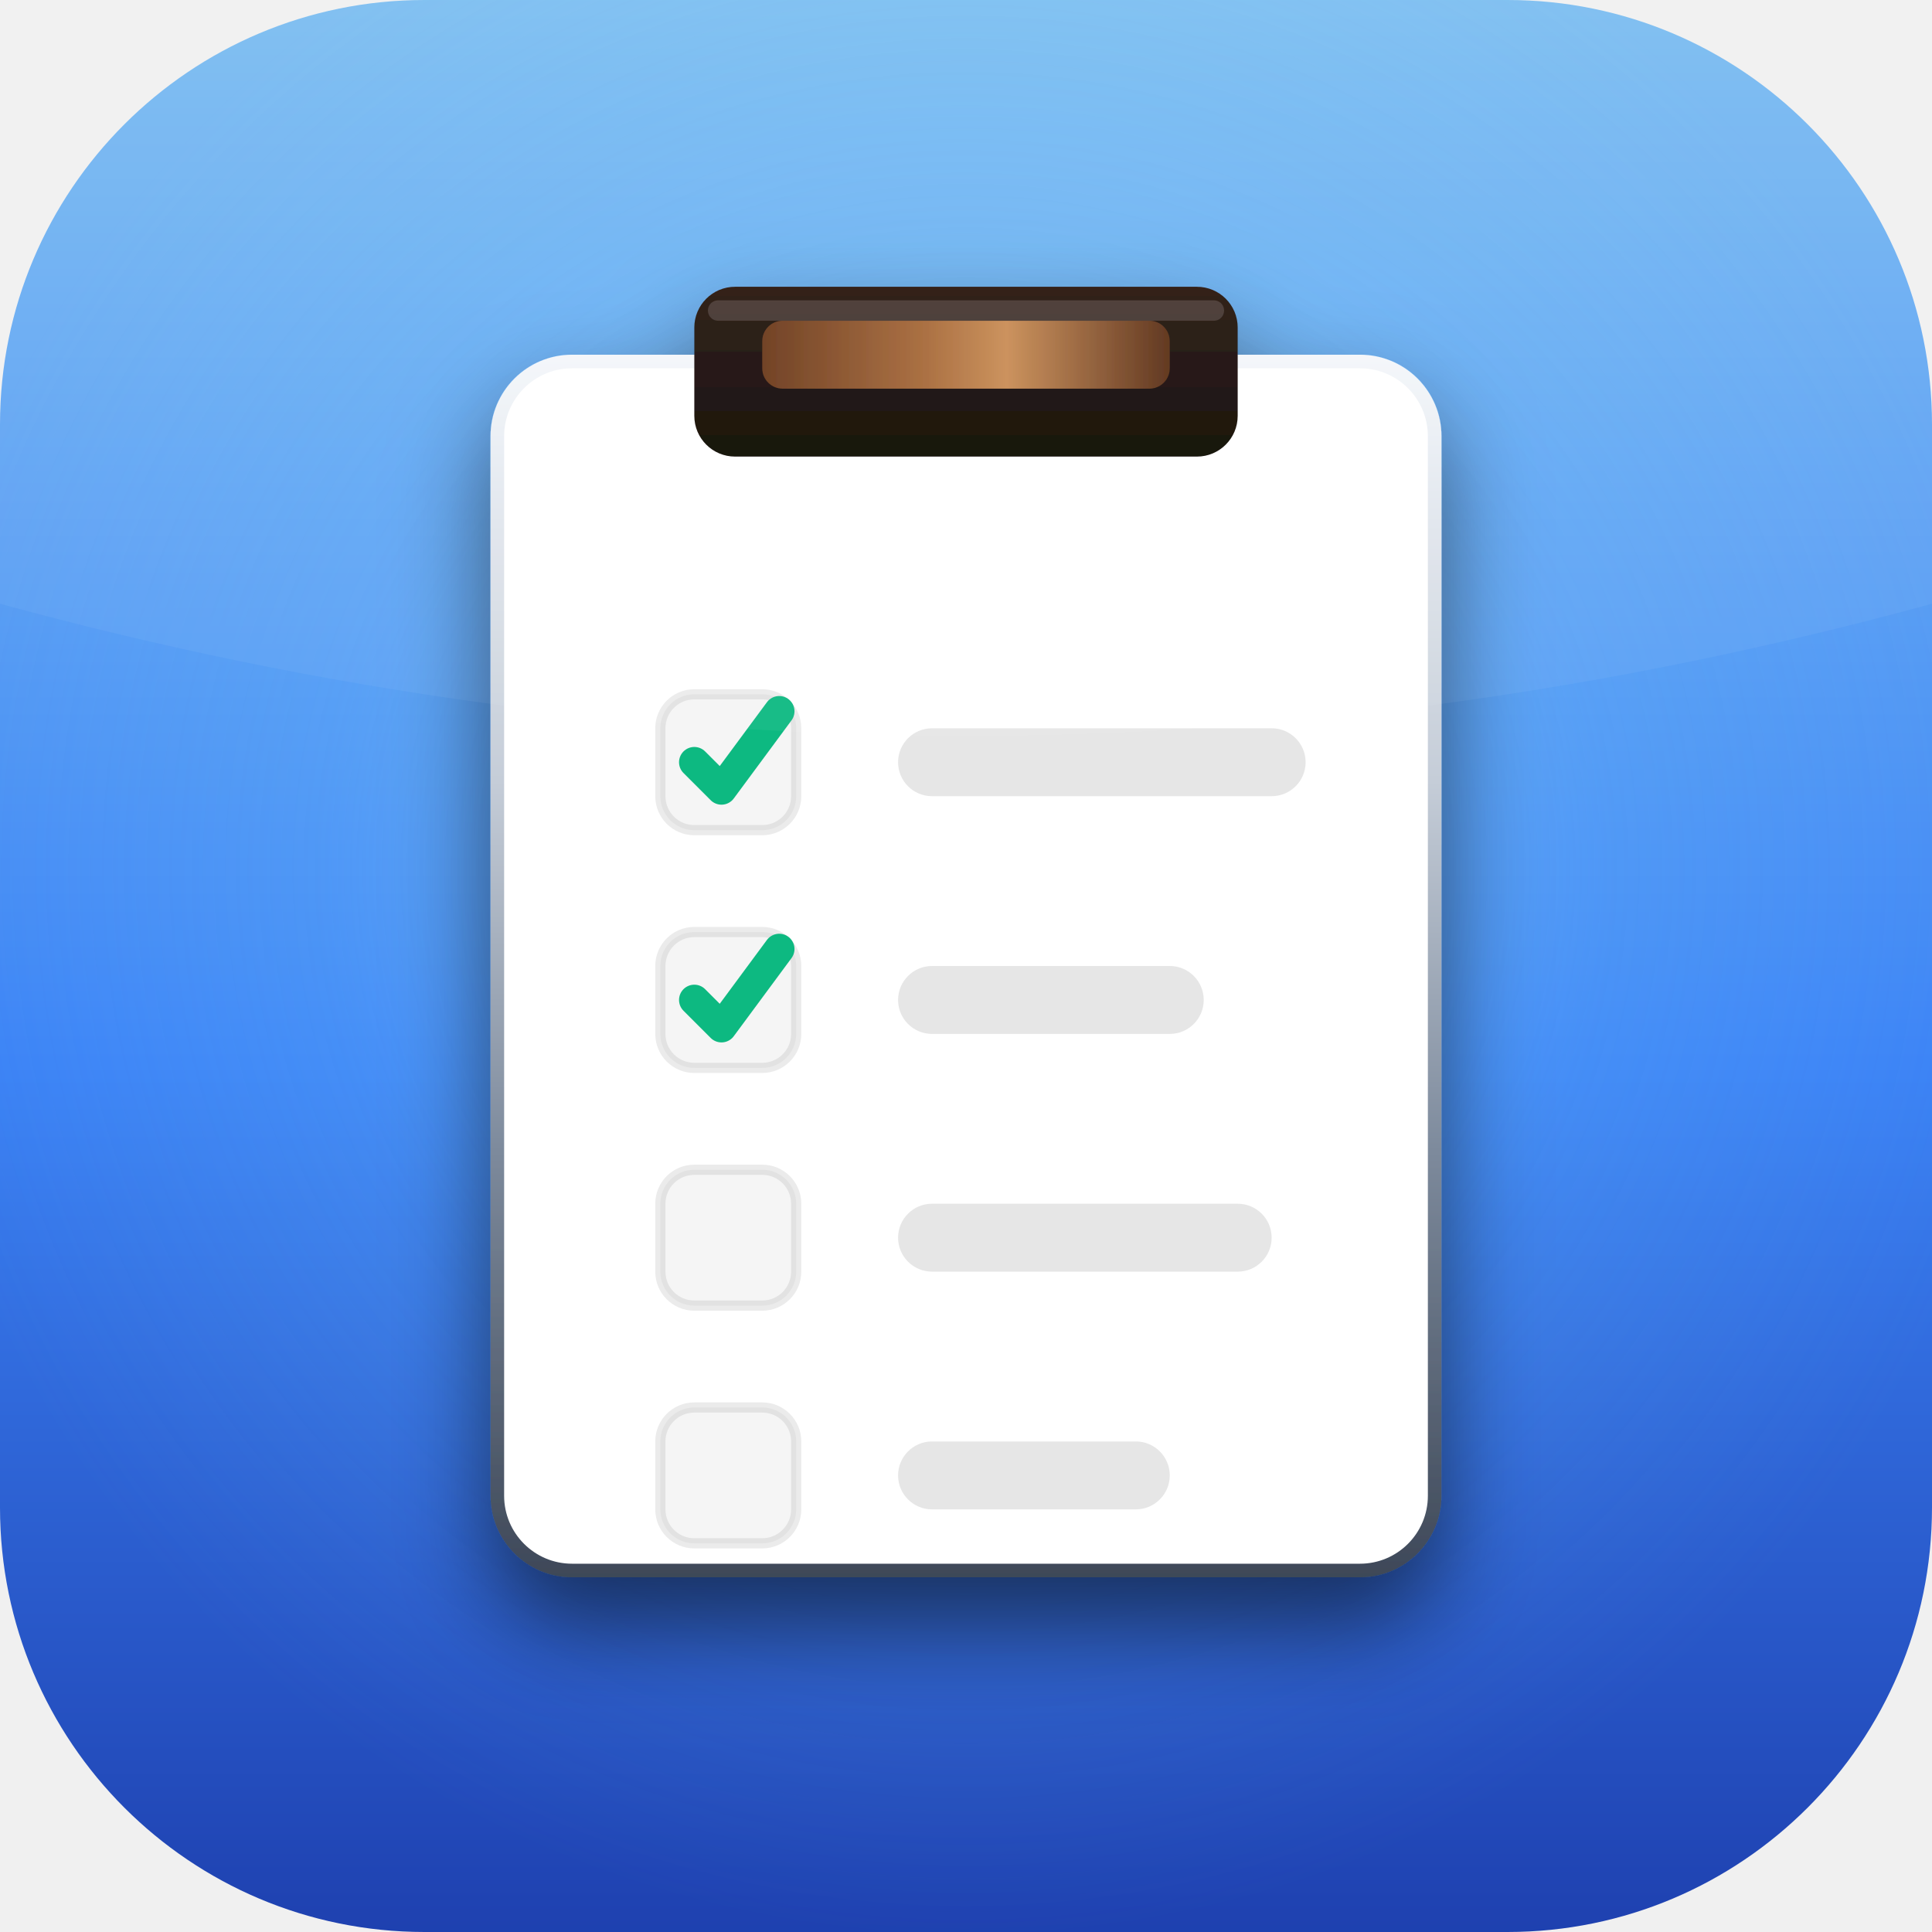
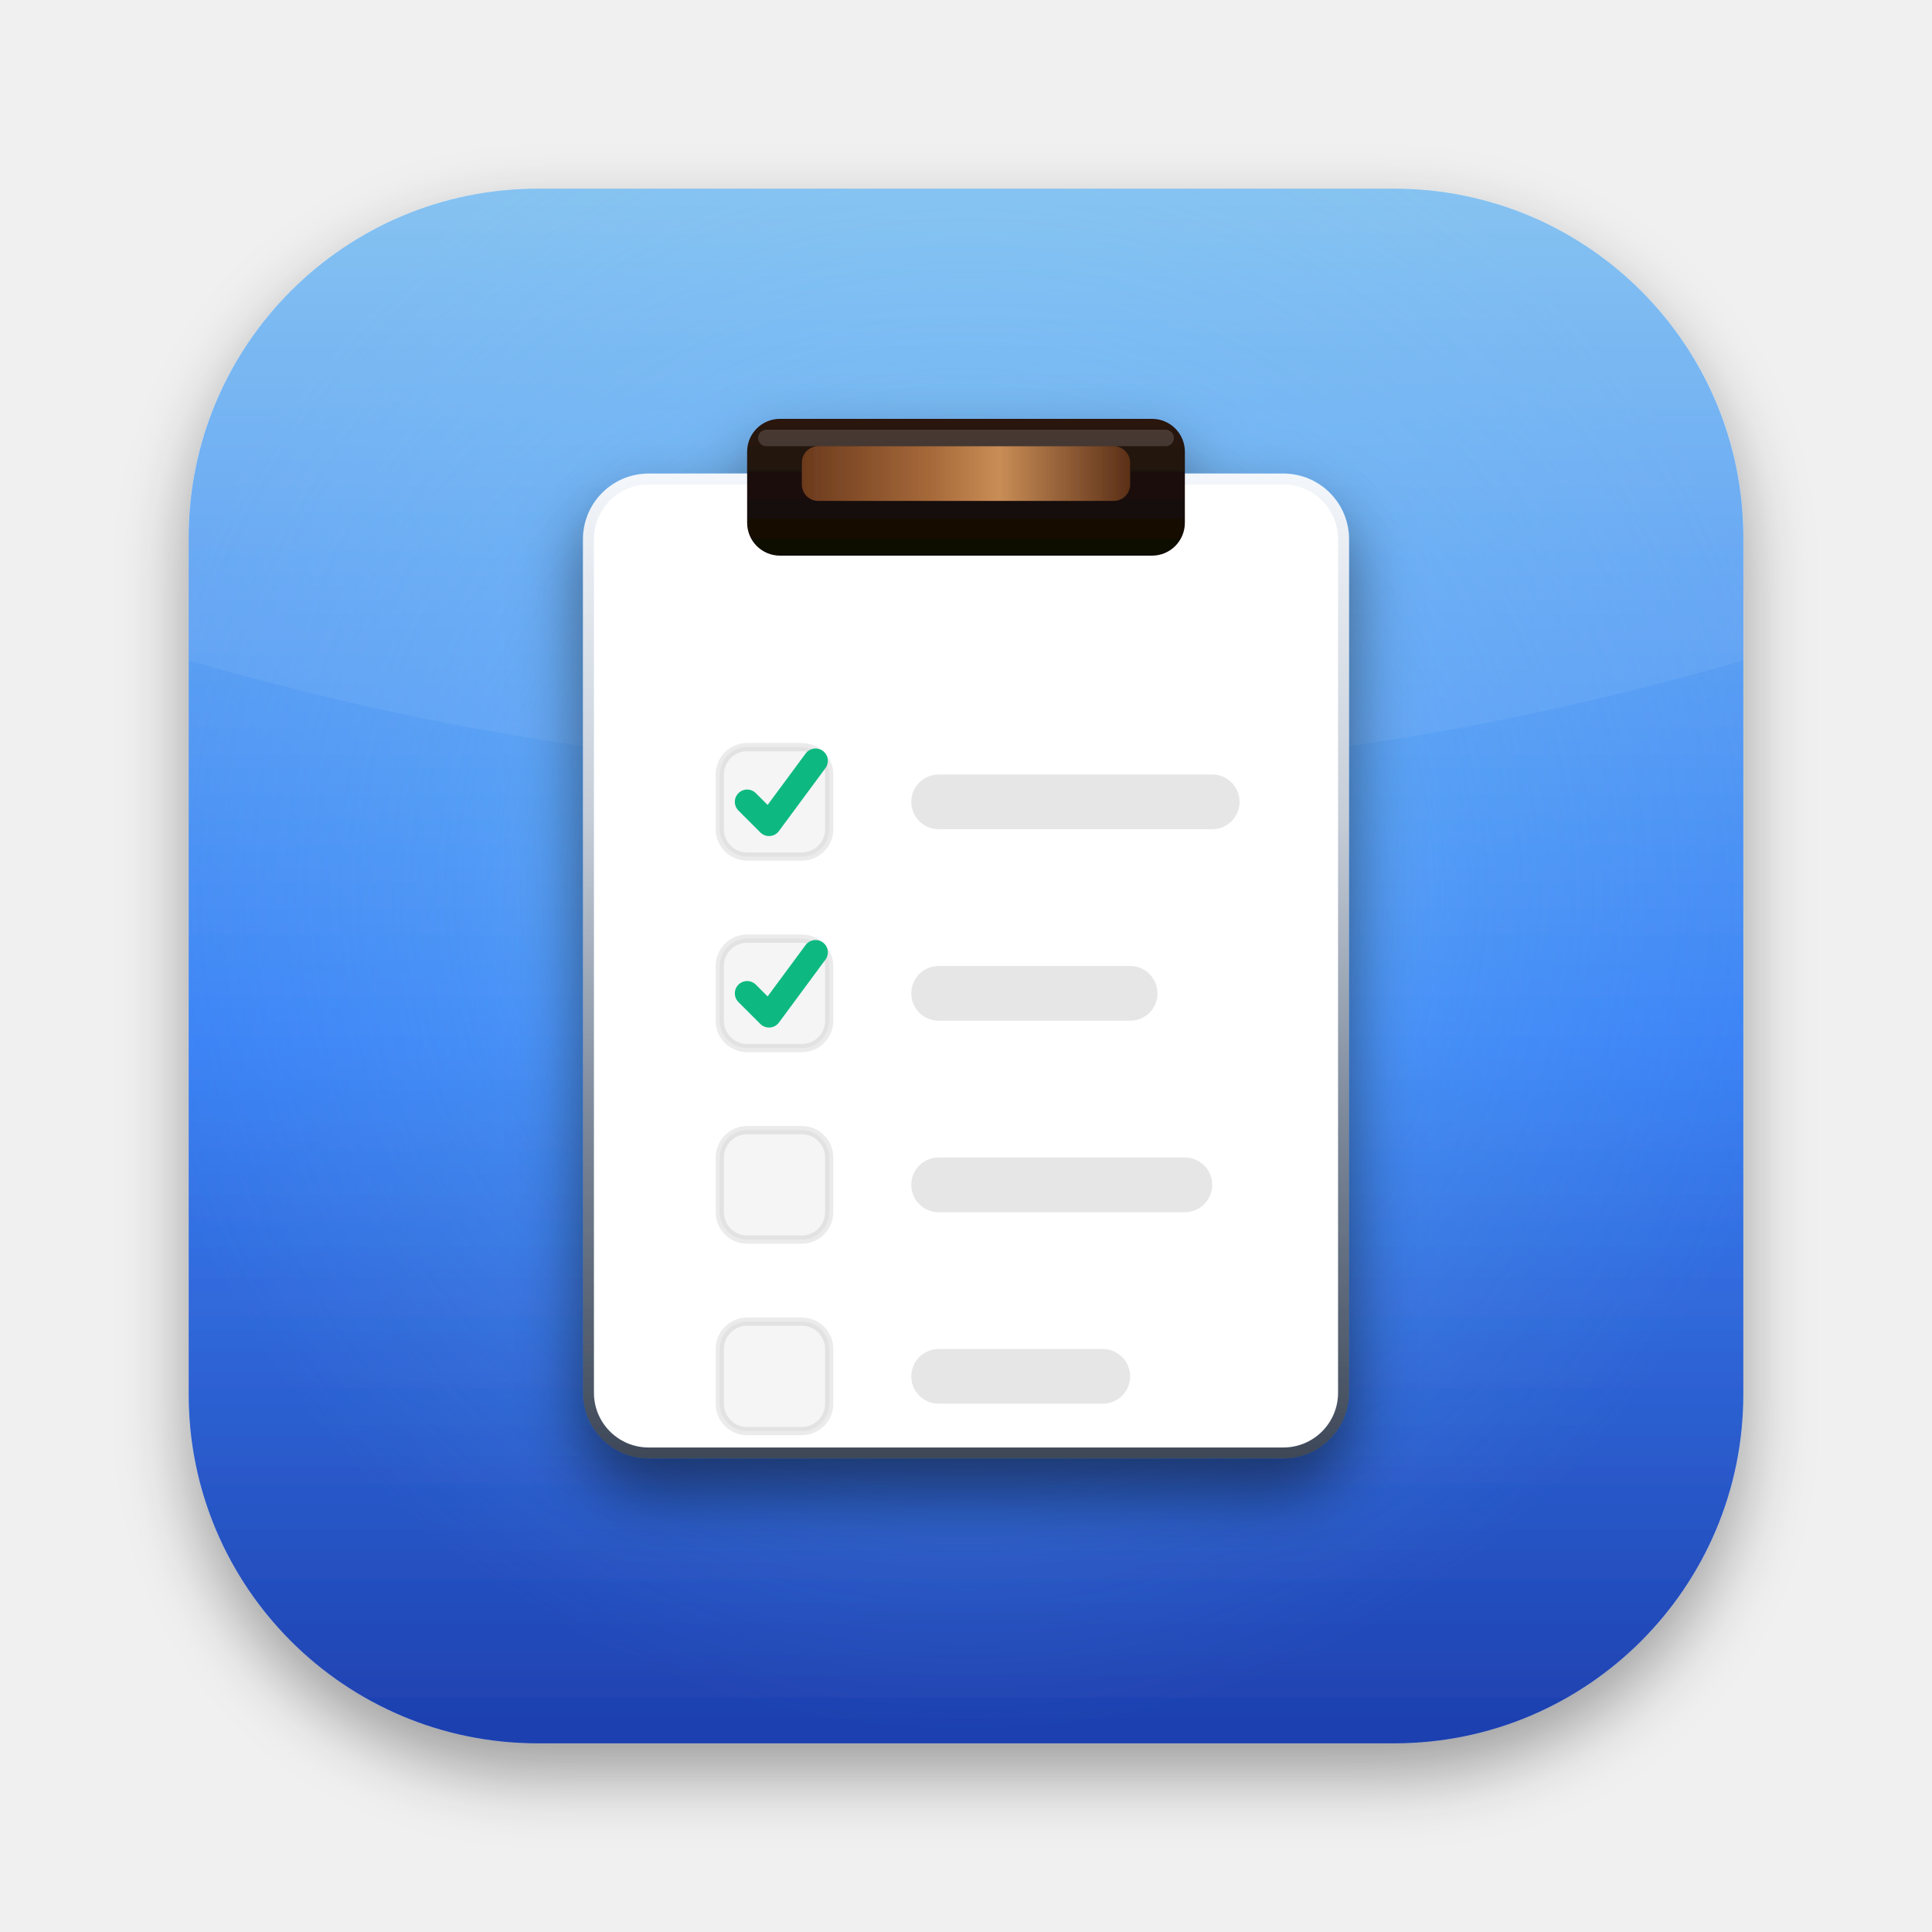
<svg xmlns="http://www.w3.org/2000/svg" width="1024" height="1024" viewBox="0 0 1024 1024">
  <defs>
+     <filter id="macos-drop-shadow" x="-10%" y="-10%" width="120%" height="130%">
+       <feDropShadow dx="0" dy="16" stdDeviation="18" flood-color="#000000" flood-opacity="0.35" />
+     </filter>
+     <clipPath id="squircle-clip">
+       <rect x="100" y="100" width="824" height="824" rx="185" ry="185" />
+     </clipPath>
    <linearGradient id="bg-grad" x1="0%" y1="0%" x2="0%" y2="100%">
      <stop offset="0%" style="stop-color:#7dbef0;stop-opacity:1" />
      <stop offset="55%" style="stop-color:#3b82f6;stop-opacity:1" />
      <stop offset="100%" style="stop-color:#1e40af;stop-opacity:1" />
    </linearGradient>
    <radialGradient id="ambient-glow" cx="50%" cy="45%" r="55%">
      <stop offset="0%" style="stop-color:#bae6fd;stop-opacity:0.55" />
      <stop offset="60%" style="stop-color:#7dd3fc;stop-opacity:0.15" />
      <stop offset="100%" style="stop-color:#7dd3fc;stop-opacity:0" />
    </radialGradient>
    <linearGradient id="head-grad" x1="0%" y1="0%" x2="0%" y2="100%">
      <stop offset="0%" style="stop-color:#f4f7fb;stop-opacity:1" />
      <stop offset="35%" style="stop-color:#c5cdd8;stop-opacity:1" />
      <stop offset="65%" style="stop-color:#7d8a9c;stop-opacity:1" />
      <stop offset="100%" style="stop-color:#3d4757;stop-opacity:1" />
    </linearGradient>
-     <linearGradient id="head-face" x1="0%" y1="0%" x2="100%" y2="0%">
-       <stop offset="0%" style="stop-color:#9aa6b8;stop-opacity:1" />
-       <stop offset="50%" style="stop-color:#cdd5e0;stop-opacity:1" />
-       <stop offset="100%" style="stop-color:#6b7686;stop-opacity:1" />
-     </linearGradient>
-     <linearGradient id="head-gloss" x1="0%" y1="0%" x2="0%" y2="100%">
-       <stop offset="0%" style="stop-color:#ffffff;stop-opacity:0.65" />
-       <stop offset="45%" style="stop-color:#ffffff;stop-opacity:0.05" />
-       <stop offset="100%" style="stop-color:#ffffff;stop-opacity:0" />
-     </linearGradient>
    <linearGradient id="handle-grad" x1="0%" y1="0%" x2="100%" y2="0%">
      <stop offset="0%" style="stop-color:#6b3a1d;stop-opacity:1" />
      <stop offset="40%" style="stop-color:#a76a3a;stop-opacity:1" />
      <stop offset="60%" style="stop-color:#c98d56;stop-opacity:1" />
      <stop offset="100%" style="stop-color:#5a2f17;stop-opacity:1" />
    </linearGradient>
    <linearGradient id="strap-grad" x1="0%" y1="0%" x2="0%" y2="100%">
      <stop offset="0%" style="stop-color:#2a1810;stop-opacity:1" />
      <stop offset="100%" style="stop-color:#0e0703;stop-opacity:1" />
    </linearGradient>
    <filter id="soft-shadow" x="-20%" y="-20%" width="140%" height="140%">
-       <feGaussianBlur in="SourceAlpha" stdDeviation="14" />
-       <feOffset dx="0" dy="14" result="offsetblur" />
+       <feGaussianBlur in="SourceAlpha" stdDeviation="12" />
+       <feOffset dx="0" dy="12" result="offsetblur" />
      <feComponentTransfer>
-         <feFuncA type="linear" slope="0.55" />
+         <feFuncA type="linear" slope="0.5" />
      </feComponentTransfer>
      <feMerge>
        <feMergeNode />
        <feMergeNode in="SourceGraphic" />
      </feMerge>
    </filter>
-     <filter id="bolt-glow" x="-50%" y="-50%" width="200%" height="200%">
-       <feGaussianBlur stdDeviation="6" />
-     </filter>
  </defs>
-   <rect x="0" y="0" width="1024" height="1024" rx="225" ry="225" fill="url(#bg-grad)" />
-   <rect x="0" y="0" width="1024" height="1024" rx="225" ry="225" fill="url(#ambient-glow)" />
-   <g transform="translate(512, 512) scale(1.8)" filter="url(#soft-shadow)">
+   <rect x="100" y="100" width="824" height="824" rx="185" ry="185" fill="url(#bg-grad)" filter="url(#macos-drop-shadow)" />
+   <rect x="100" y="100" width="824" height="824" rx="185" ry="185" fill="url(#ambient-glow)" />
+   <path d="M 100 100 H 924 V 350 Q 512 470 100 350 Z" fill="rgba(255,255,255,0.06)" clip-path="url(#squircle-clip)" />
+   <g transform="translate(512, 512) scale(1.45)" filter="url(#soft-shadow)">
    <rect x="-140" y="-180" width="280" height="360" rx="24" fill="url(#head-grad)" />
    <rect x="-136" y="-176" width="272" height="352" rx="20" fill="#ffffff" />
    <rect x="-80" y="-200" width="160" height="50" rx="12" fill="url(#strap-grad)" />
    <rect x="-60" y="-190" width="120" height="20" rx="6" fill="url(#handle-grad)" />
    <rect x="-76" y="-196" width="152" height="6" rx="3" fill="rgba(255,255,255,0.15)" />
    <rect x="-90" y="-80" width="40" height="40" rx="10" fill="rgba(0,0,0,0.04)" stroke="rgba(0,0,0,0.08)" stroke-width="3" />
    <path d="M -80 -60 L -72 -52 L -55 -75" fill="none" stroke="#10b981" stroke-width="9" stroke-linecap="round" stroke-linejoin="round" />
    <rect x="-20" y="-70" width="120" height="20" rx="10" fill="rgba(0,0,0,0.1)" />
    <rect x="-90" y="-10" width="40" height="40" rx="10" fill="rgba(0,0,0,0.04)" stroke="rgba(0,0,0,0.08)" stroke-width="3" />
    <path d="M -80 10 L -72 18 L -55 -5" fill="none" stroke="#10b981" stroke-width="9" stroke-linecap="round" stroke-linejoin="round" />
    <rect x="-20" y="0" width="90" height="20" rx="10" fill="rgba(0,0,0,0.1)" />
    <rect x="-90" y="60" width="40" height="40" rx="10" fill="rgba(0,0,0,0.04)" stroke="rgba(0,0,0,0.08)" stroke-width="3" />
    <rect x="-20" y="70" width="110" height="20" rx="10" fill="rgba(0,0,0,0.1)" />
    <rect x="-90" y="130" width="40" height="40" rx="10" fill="rgba(0,0,0,0.04)" stroke="rgba(0,0,0,0.08)" stroke-width="3" />
    <rect x="-20" y="140" width="80" height="20" rx="10" fill="rgba(0,0,0,0.1)" />
  </g>
-   <path d="M 0 0 H 1024 V 320 Q 512 460 0 320 Z" fill="rgba(255,255,255,0.05)" />
</svg>
